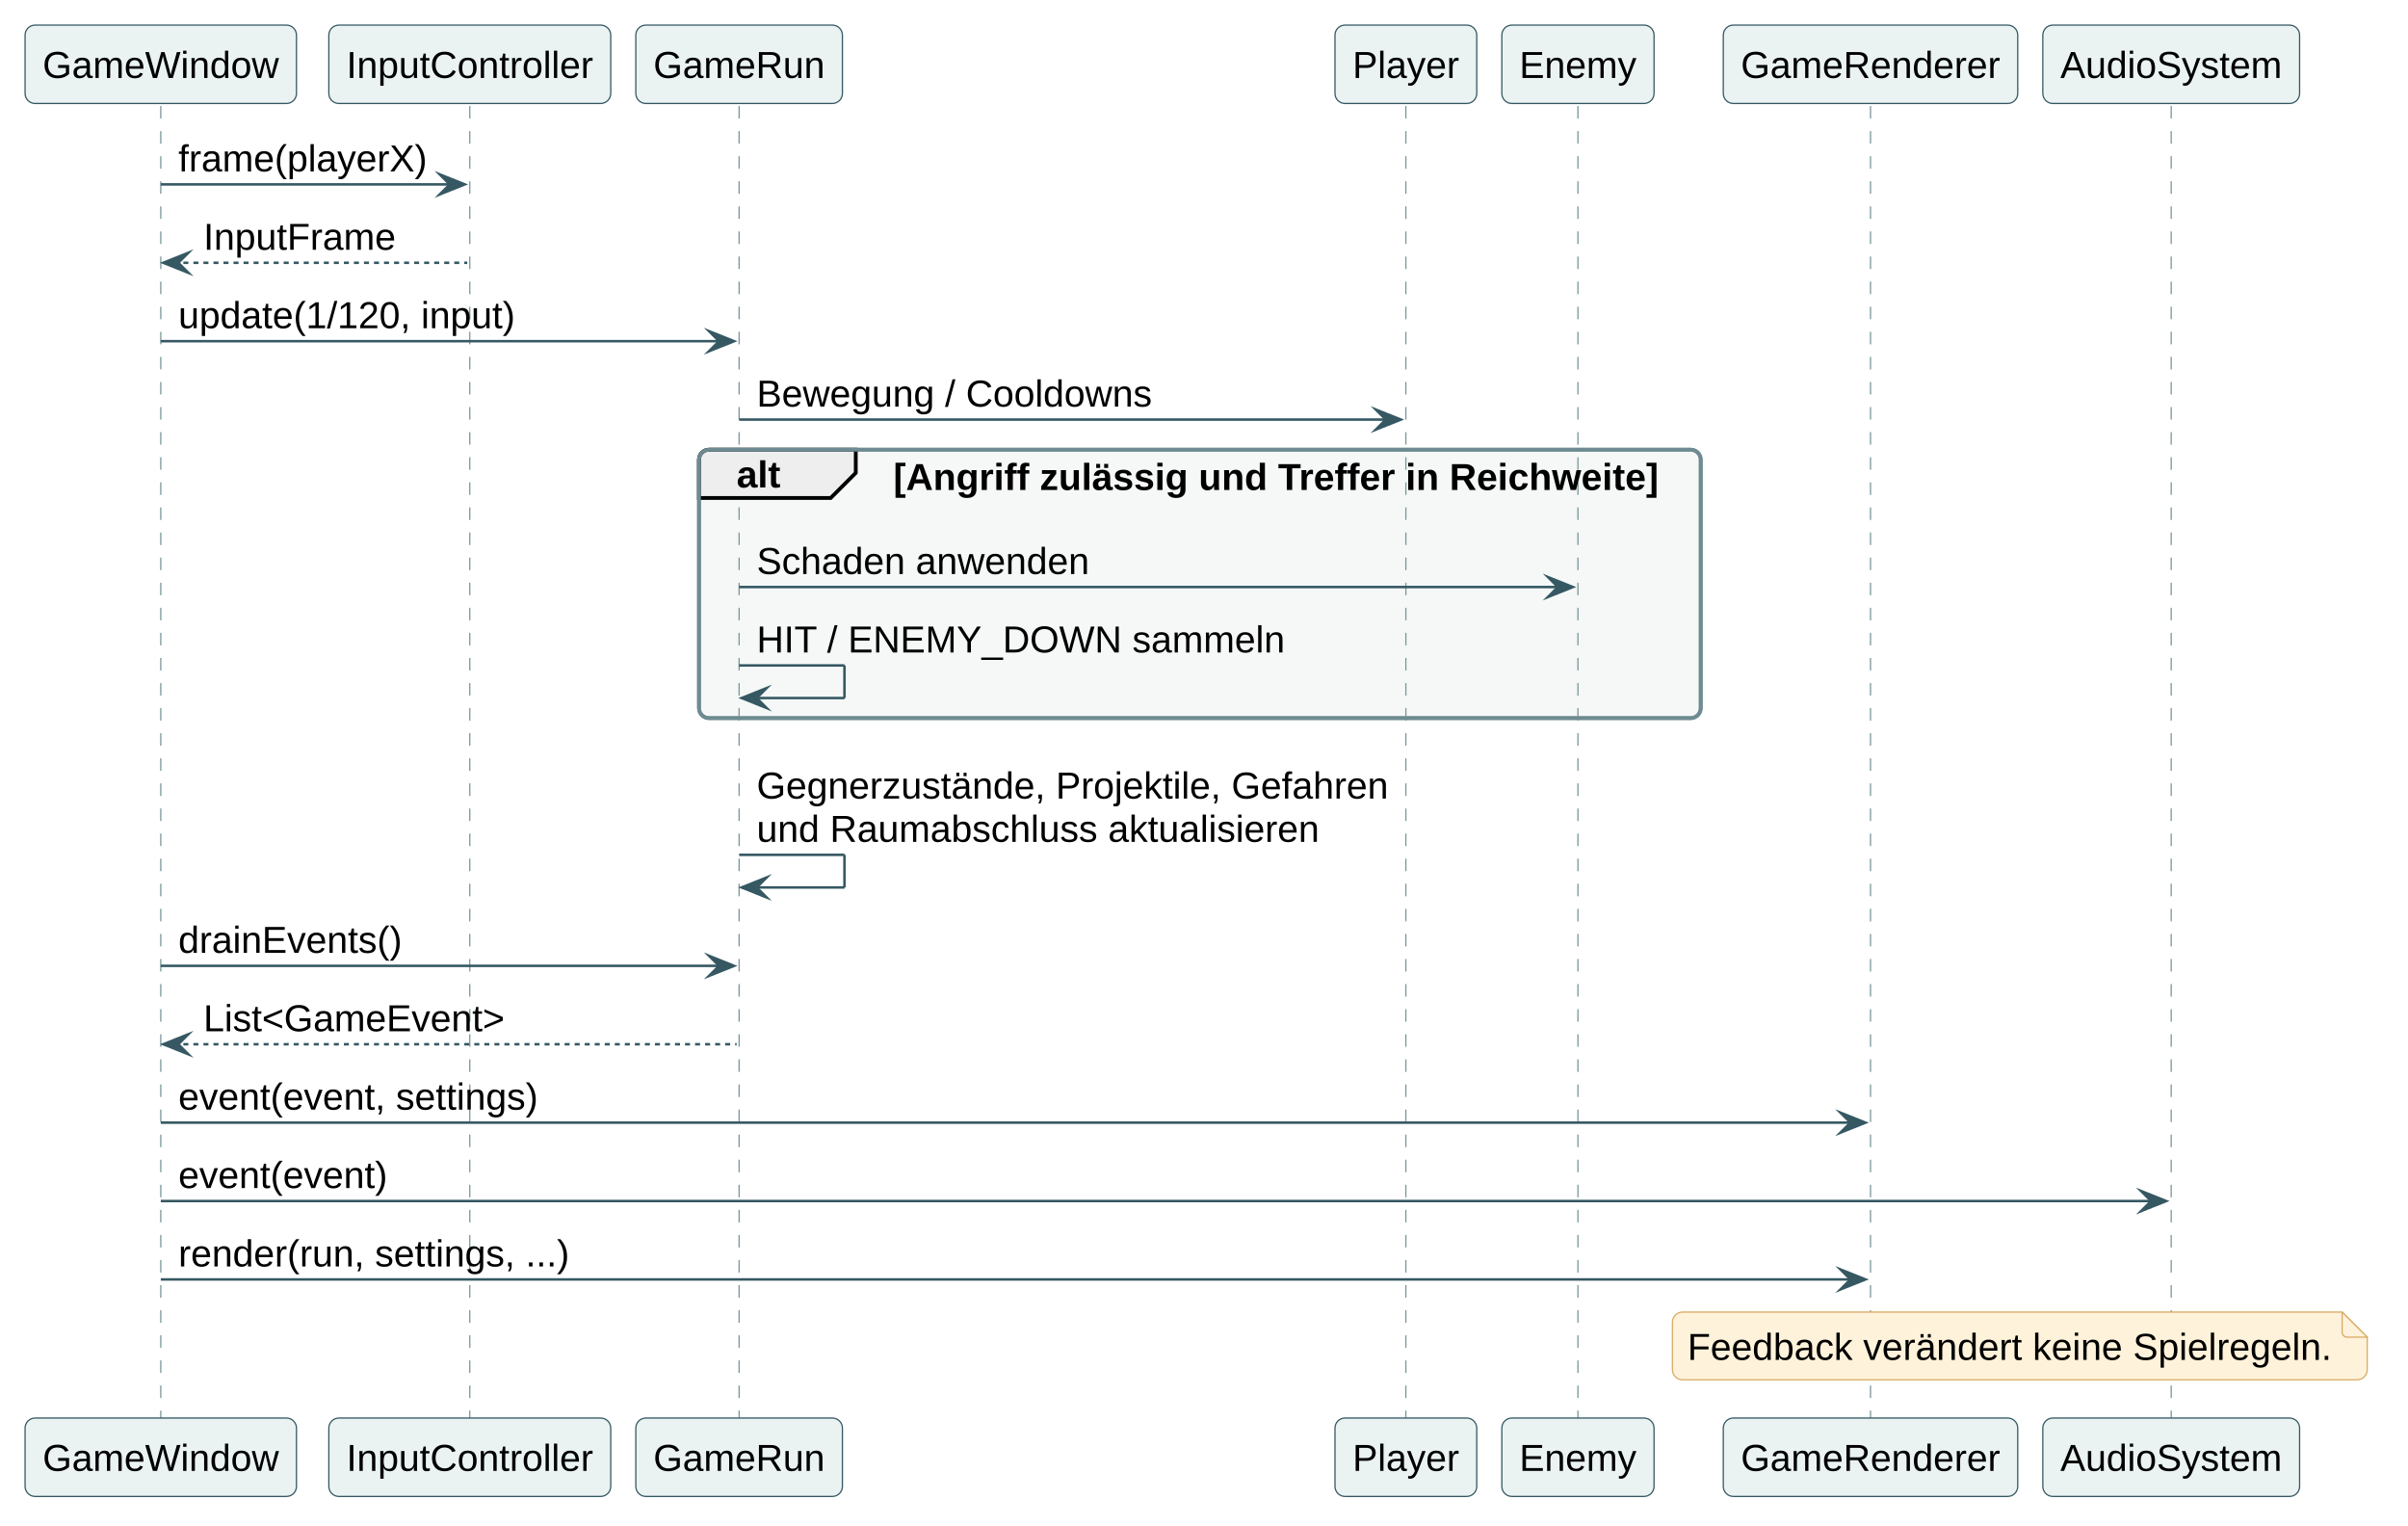
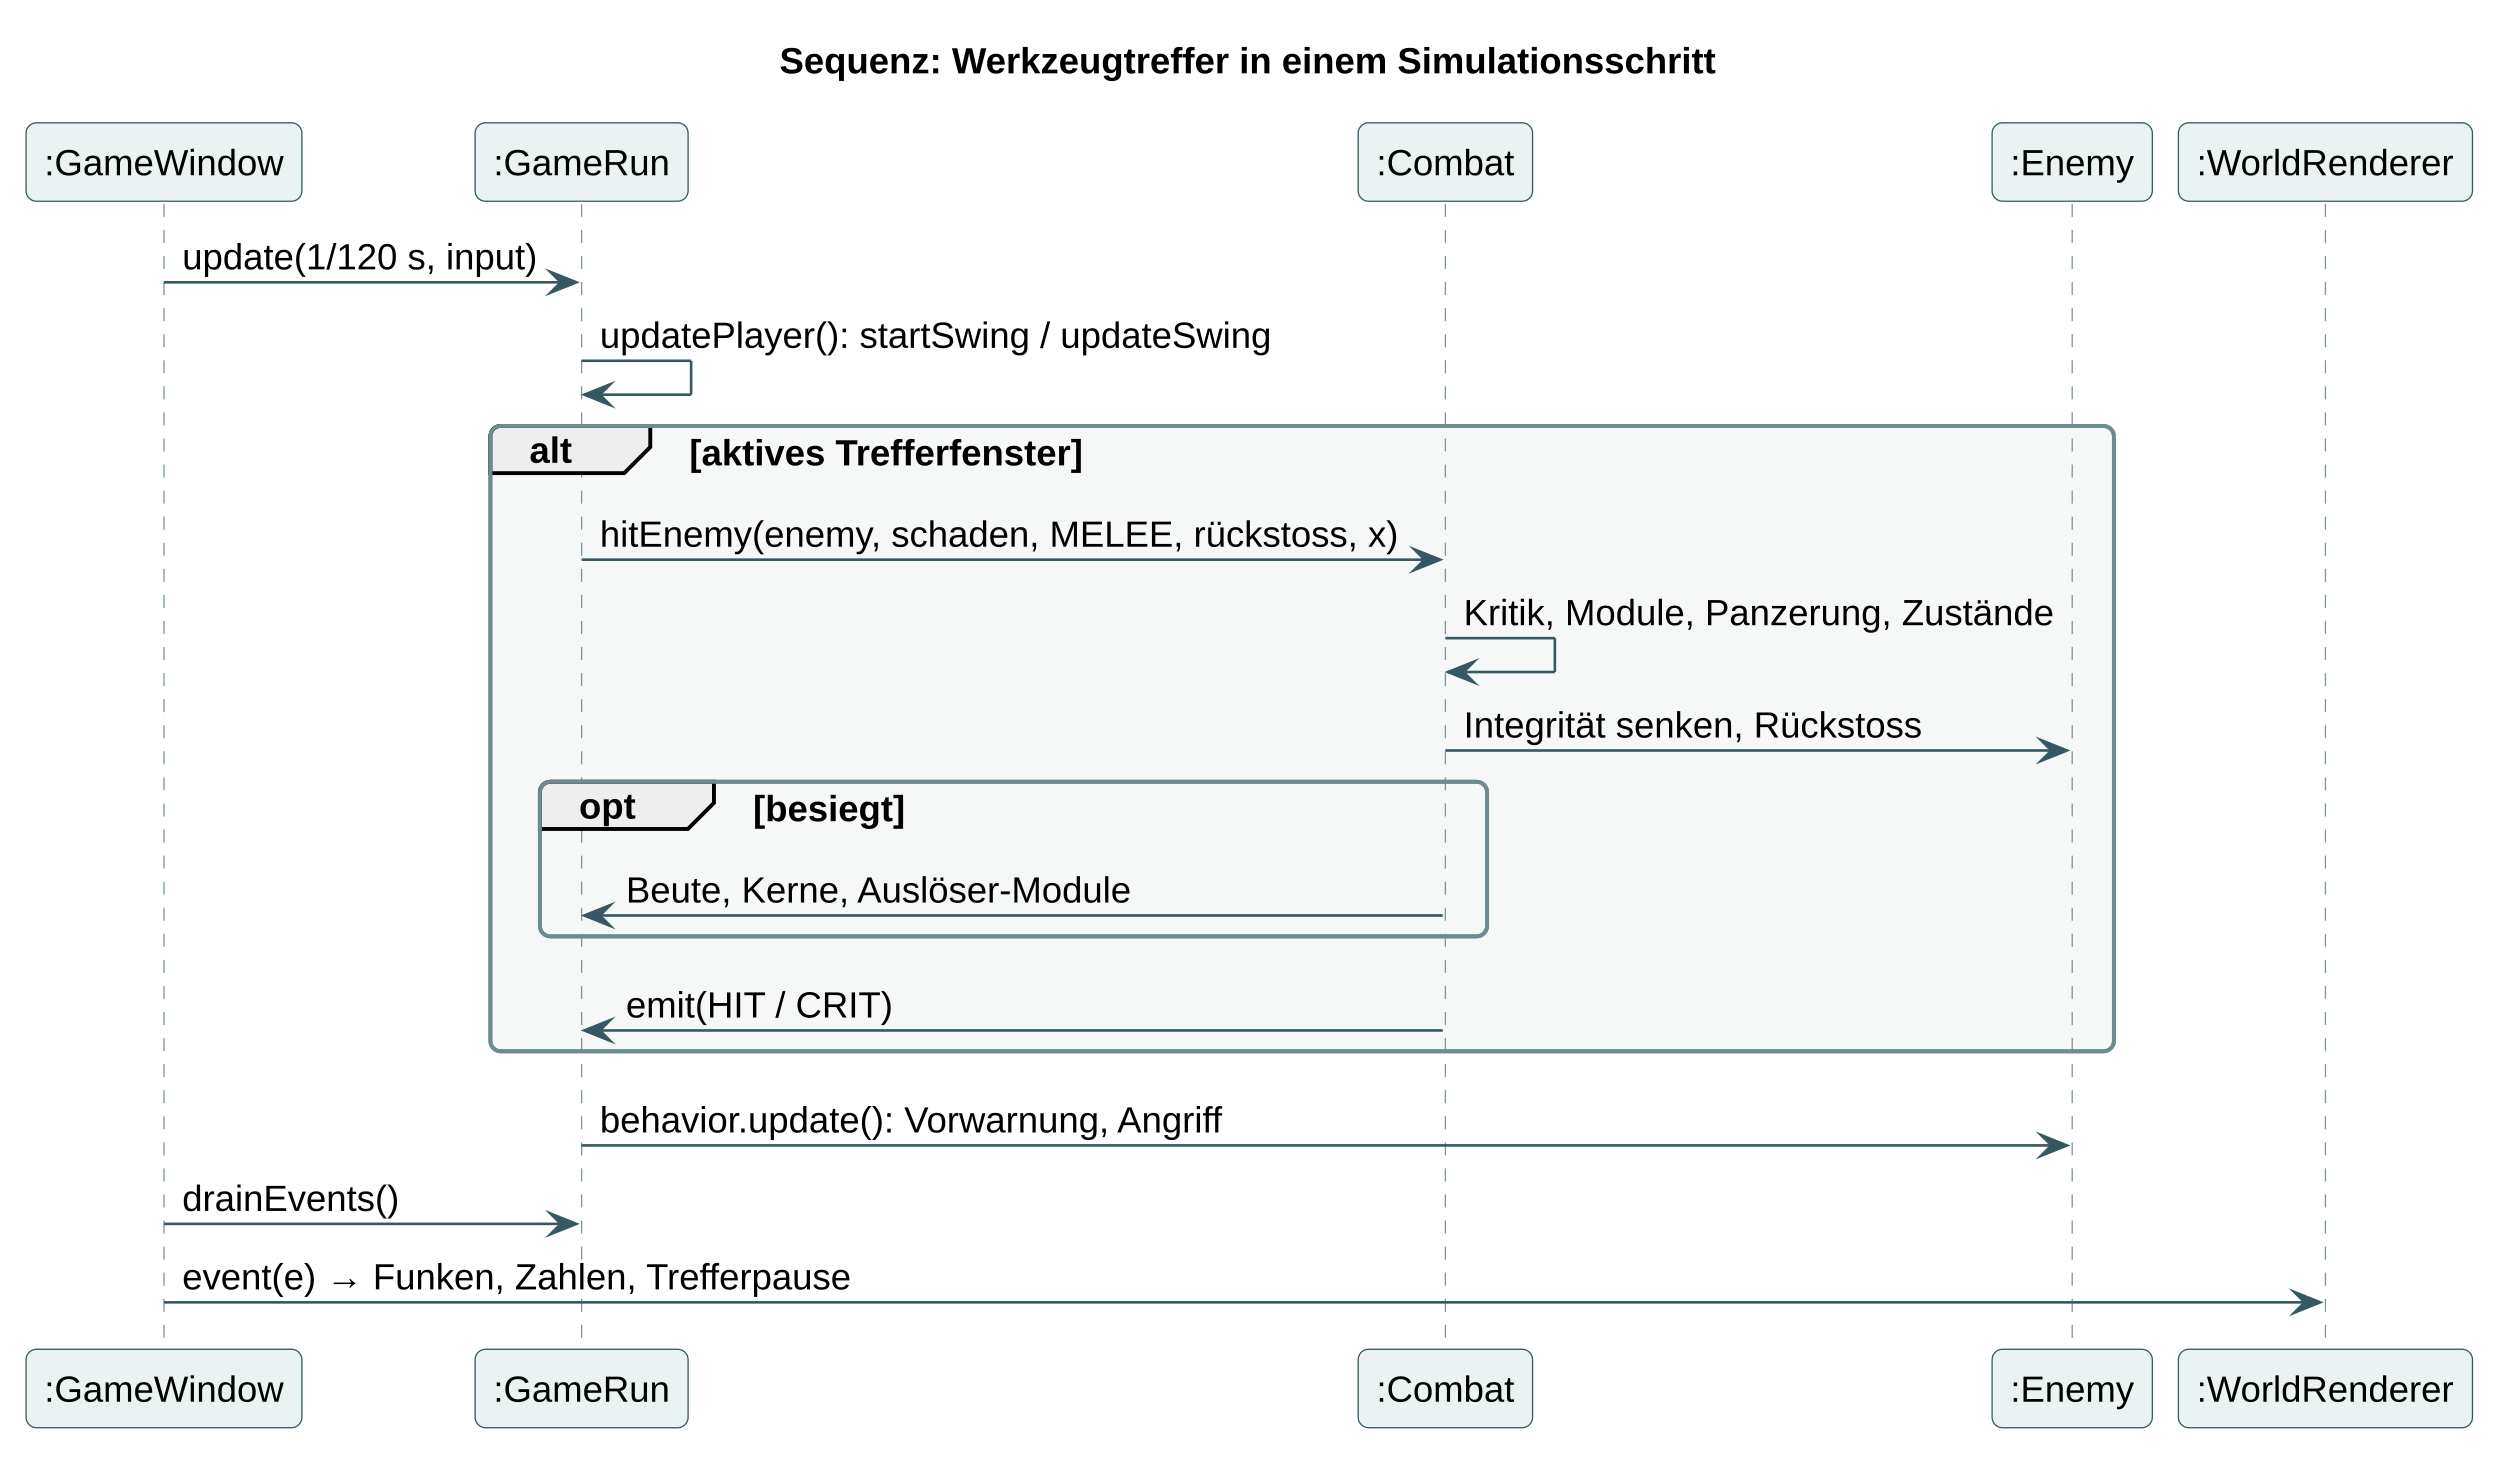
- <svg xmlns="http://www.w3.org/2000/svg" version="1.1" data-diagram-type="SEQUENCE" style="width:960px;height:608px;background:#FFFFFF;" width="960px" height="608px" viewBox="0 0 960 608" zoomAndPan="magnify" preserveAspectRatio="none" contentStyleType="text/css">
+ <svg xmlns="http://www.w3.org/2000/svg" version="1.1" data-diagram-type="SEQUENCE" style="width:959px;height:559px;background:#FFFFFF;" width="959px" height="559px" viewBox="0 0 959 559" zoomAndPan="magnify" preserveAspectRatio="none" contentStyleType="text/css">
  <defs />
  <g font-family="sans-serif" lengthAdjust="spacing">
-     <rect x="278.666" y="179.243" width="399.364" height="106.994" fill="#F5F8F7" style="stroke:#F5F8F7;stroke-width:1;" rx="4" ry="4" />
-     <rect x="278.666" y="179.243" width="399.364" height="106.994" fill="none" style="stroke:#6E8B91;stroke-width:1.5;" rx="4" ry="4" />
+     <g class="title" data-source-line="19">
+       <text x="299.023" y="28.132" fill="#000" font-size="14" textLength="359.399" font-weight="700" font-family="Arial">Sequenz: Werkzeugtreffer in einem Simulationsschritt</text>
+     </g>
+     <rect x="188.109" y="163.395" width="622.791" height="239.888" fill="#F5F8F7" style="stroke:#F5F8F7;stroke-width:1;" rx="4" ry="4" />
+     <rect x="188.109" y="163.395" width="622.791" height="239.888" fill="none" style="stroke:#6E8B91;stroke-width:1.5;" rx="4" ry="4" />
+     <rect x="207.109" y="299.888" width="363.337" height="59.296" fill="#F5F8F7" style="stroke:#F5F8F7;stroke-width:1;" rx="4" ry="4" />
+     <rect x="207.109" y="299.888" width="363.337" height="59.296" fill="none" style="stroke:#6E8B91;stroke-width:1.5;" rx="4" ry="4" />
    <g>
-       <rect x="60.598" y="42.249" width="8" height="522.977" fill="#000" fill-opacity="0" />
-       <line x1="64.098" y1="42.249" x2="64.098" y2="565.225" style="stroke:#7A979C;stroke-width:0.5;stroke-dasharray:5,5;" />
+       <rect x="59.403" y="78.197" width="8" height="439.381" fill="#000" fill-opacity="0" />
+       <line x1="62.903" y1="78.197" x2="62.903" y2="517.578" style="stroke:#7A979C;stroke-width:0.5;stroke-dasharray:5,5;" />
    </g>
    <g>
-       <rect x="183.79" y="42.249" width="8" height="522.977" fill="#000" fill-opacity="0" />
-       <line x1="187.29" y1="42.249" x2="187.29" y2="565.225" style="stroke:#7A979C;stroke-width:0.5;stroke-dasharray:5,5;" />
+       <rect x="219.609" y="78.197" width="8" height="439.381" fill="#000" fill-opacity="0" />
+       <line x1="223.109" y1="78.197" x2="223.109" y2="517.578" style="stroke:#7A979C;stroke-width:0.5;stroke-dasharray:5,5;" />
    </g>
    <g>
-       <rect x="291.166" y="42.249" width="8" height="522.977" fill="#000" fill-opacity="0" />
-       <line x1="294.666" y1="42.249" x2="294.666" y2="565.225" style="stroke:#7A979C;stroke-width:0.5;stroke-dasharray:5,5;" />
+       <rect x="550.946" y="78.197" width="8" height="439.381" fill="#000" fill-opacity="0" />
+       <line x1="554.446" y1="78.197" x2="554.446" y2="517.578" style="stroke:#7A979C;stroke-width:0.5;stroke-dasharray:5,5;" />
    </g>
    <g>
-       <rect x="556.979" y="42.249" width="8" height="522.977" fill="#000" fill-opacity="0" />
-       <line x1="560.479" y1="42.249" x2="560.479" y2="565.225" style="stroke:#7A979C;stroke-width:0.5;stroke-dasharray:5,5;" />
+       <rect x="791.4" y="78.197" width="8" height="439.381" fill="#000" fill-opacity="0" />
+       <line x1="794.9" y1="78.197" x2="794.9" y2="517.578" style="stroke:#7A979C;stroke-width:0.5;stroke-dasharray:5,5;" />
    </g>
    <g>
-       <rect x="625.58" y="42.249" width="8" height="522.977" fill="#000" fill-opacity="0" />
-       <line x1="629.08" y1="42.249" x2="629.08" y2="565.225" style="stroke:#7A979C;stroke-width:0.5;stroke-dasharray:5,5;" />
+       <rect x="888.538" y="78.197" width="8" height="439.381" fill="#000" fill-opacity="0" />
+       <line x1="892.038" y1="78.197" x2="892.038" y2="517.578" style="stroke:#7A979C;stroke-width:0.5;stroke-dasharray:5,5;" />
    </g>
-     <g>
-       <rect x="742.22" y="42.249" width="8" height="522.977" fill="#000" fill-opacity="0" />
-       <line x1="745.72" y1="42.249" x2="745.72" y2="565.225" style="stroke:#7A979C;stroke-width:0.5;stroke-dasharray:5,5;" />
-     </g>
-     <g>
-       <rect x="862.098" y="42.249" width="8" height="522.977" fill="#000" fill-opacity="0" />
-       <line x1="865.598" y1="42.249" x2="865.598" y2="565.225" style="stroke:#7A979C;stroke-width:0.5;stroke-dasharray:5,5;" />
-     </g>
-     <rect x="10" y="10" width="108.197" height="31.249" fill="#EAF3F2" style="stroke:#355863;stroke-width:0.5;" rx="4" ry="4" />
-     <text x="17" y="31.07" fill="#000" font-size="15" textLength="94.197" font-family="Arial">GameWindow</text>
-     <rect x="131.097" y="10" width="112.386" height="31.249" fill="#EAF3F2" style="stroke:#355863;stroke-width:0.5;" rx="4" ry="4" />
-     <text x="138.097" y="31.07" fill="#000" font-size="15" textLength="98.386" font-family="Arial">InputController</text>
-     <rect x="253.483" y="10" width="82.364" height="31.249" fill="#EAF3F2" style="stroke:#355863;stroke-width:0.5;" rx="4" ry="4" />
-     <text x="260.483" y="31.07" fill="#000" font-size="15" textLength="68.364" font-family="Arial">GameRun</text>
-     <rect x="532.221" y="10" width="56.517" height="31.249" fill="#EAF3F2" style="stroke:#355863;stroke-width:0.5;" rx="4" ry="4" />
-     <text x="539.221" y="31.07" fill="#000" font-size="15" textLength="42.517" font-family="Arial">Player</text>
-     <rect x="598.738" y="10" width="60.685" height="31.249" fill="#EAF3F2" style="stroke:#355863;stroke-width:0.5;" rx="4" ry="4" />
-     <text x="605.738" y="31.07" fill="#000" font-size="15" textLength="46.685" font-family="Arial">Enemy</text>
-     <rect x="687.03" y="10" width="117.381" height="31.249" fill="#EAF3F2" style="stroke:#355863;stroke-width:0.5;" rx="4" ry="4" />
-     <text x="694.03" y="31.07" fill="#000" font-size="15" textLength="103.381" font-family="Arial">GameRenderer</text>
-     <rect x="814.411" y="10" width="102.374" height="31.249" fill="#EAF3F2" style="stroke:#355863;stroke-width:0.5;" rx="4" ry="4" />
-     <text x="821.411" y="31.07" fill="#000" font-size="15" textLength="88.374" font-family="Arial">AudioSystem</text>
-     <rect x="10" y="565.225" width="108.197" height="31.249" fill="#EAF3F2" style="stroke:#355863;stroke-width:0.5;" rx="4" ry="4" />
-     <text x="17" y="586.295" fill="#000" font-size="15" textLength="94.197" font-family="Arial">GameWindow</text>
-     <rect x="131.097" y="565.225" width="112.386" height="31.249" fill="#EAF3F2" style="stroke:#355863;stroke-width:0.5;" rx="4" ry="4" />
-     <text x="138.097" y="586.295" fill="#000" font-size="15" textLength="98.386" font-family="Arial">InputController</text>
-     <rect x="253.483" y="565.225" width="82.364" height="31.249" fill="#EAF3F2" style="stroke:#355863;stroke-width:0.5;" rx="4" ry="4" />
-     <text x="260.483" y="586.295" fill="#000" font-size="15" textLength="68.364" font-family="Arial">GameRun</text>
-     <rect x="532.221" y="565.225" width="56.517" height="31.249" fill="#EAF3F2" style="stroke:#355863;stroke-width:0.5;" rx="4" ry="4" />
-     <text x="539.221" y="586.295" fill="#000" font-size="15" textLength="42.517" font-family="Arial">Player</text>
-     <rect x="598.738" y="565.225" width="60.685" height="31.249" fill="#EAF3F2" style="stroke:#355863;stroke-width:0.5;" rx="4" ry="4" />
-     <text x="605.738" y="586.295" fill="#000" font-size="15" textLength="46.685" font-family="Arial">Enemy</text>
-     <rect x="687.03" y="565.225" width="117.381" height="31.249" fill="#EAF3F2" style="stroke:#355863;stroke-width:0.5;" rx="4" ry="4" />
-     <text x="694.03" y="586.295" fill="#000" font-size="15" textLength="103.381" font-family="Arial">GameRenderer</text>
-     <rect x="814.411" y="565.225" width="102.374" height="31.249" fill="#EAF3F2" style="stroke:#355863;stroke-width:0.5;" rx="4" ry="4" />
-     <text x="821.411" y="586.295" fill="#000" font-size="15" textLength="88.374" font-family="Arial">AudioSystem</text>
-     <polygon points="175.29,69.497,185.29,73.497,175.29,77.497,179.29,73.497" fill="#355863" style="stroke:#355863;stroke-width:1;stroke-linejoin:miter;stroke-miterlimit:10;" />
-     <line x1="64.098" y1="73.497" x2="181.29" y2="73.497" style="stroke:#355863;stroke-width:1;" />
-     <text x="71.098" y="68.318" fill="#000" font-size="15" textLength="99.192" font-family="Arial">frame(playerX)</text>
-     <polygon points="75.098,100.746,65.098,104.746,75.098,108.746,71.098,104.746" fill="#355863" style="stroke:#355863;stroke-width:1;stroke-linejoin:miter;stroke-miterlimit:10;" />
-     <line x1="69.098" y1="104.746" x2="186.29" y2="104.746" style="stroke:#355863;stroke-width:1;stroke-dasharray:2,2;" />
-     <text x="81.098" y="99.567" fill="#000" font-size="15" textLength="76.699" font-family="Arial">InputFrame</text>
-     <polygon points="282.666,131.994,292.666,135.994,282.666,139.994,286.666,135.994" fill="#355863" style="stroke:#355863;stroke-width:1;stroke-linejoin:miter;stroke-miterlimit:10;" />
-     <line x1="64.098" y1="135.994" x2="288.666" y2="135.994" style="stroke:#355863;stroke-width:1;" />
-     <text x="71.098" y="130.815" fill="#000" font-size="15" textLength="134.268" font-family="Arial">update(1/120, input)</text>
-     <polygon points="548.479,163.243,558.479,167.243,548.479,171.243,552.479,167.243" fill="#355863" style="stroke:#355863;stroke-width:1;stroke-linejoin:miter;stroke-miterlimit:10;" />
-     <line x1="294.666" y1="167.243" x2="554.479" y2="167.243" style="stroke:#355863;stroke-width:1;" />
-     <text x="301.666" y="162.064" fill="#000" font-size="15" textLength="157.603" font-family="Arial">Bewegung / Cooldowns</text>
-     <path d="M282.666,179.243 L341.17,179.243 L341.17,188.491 L331.17,198.491 L278.666,198.491 L278.666,183.243 A4,4 0 0 1 282.666,179.243" style="stroke:#000;stroke-width:1.5;" fill="#EEE" />
-     <rect x="278.666" y="179.243" width="399.364" height="106.994" fill="none" style="stroke:#6E8B91;stroke-width:1.5;" rx="4" ry="4" />
-     <text x="293.666" y="194.313" fill="#000" font-size="15" textLength="17.505" font-weight="700" font-family="Arial">alt</text>
-     <text x="356.17" y="195.313" fill="#000" font-size="15" textLength="305.859" font-weight="700" font-family="Arial">[Angriff zulässig und Treffer in Reichweite]</text>
-     <polygon points="617.08,229.988,627.08,233.988,617.08,237.988,621.08,233.988" fill="#355863" style="stroke:#355863;stroke-width:1;stroke-linejoin:miter;stroke-miterlimit:10;" />
-     <line x1="294.666" y1="233.988" x2="623.08" y2="233.988" style="stroke:#355863;stroke-width:1;" />
-     <text x="301.666" y="228.81" fill="#000" font-size="15" textLength="132.612" font-family="Arial">Schaden anwenden</text>
-     <line x1="294.666" y1="265.237" x2="336.666" y2="265.237" style="stroke:#355863;stroke-width:1;" />
-     <line x1="336.666" y1="265.237" x2="336.666" y2="278.237" style="stroke:#355863;stroke-width:1;" />
-     <line x1="295.666" y1="278.237" x2="336.666" y2="278.237" style="stroke:#355863;stroke-width:1;" />
-     <polygon points="305.666,274.237,295.666,278.237,305.666,282.237,301.666,278.237" fill="#355863" style="stroke:#355863;stroke-width:1;stroke-linejoin:miter;stroke-miterlimit:10;" />
-     <text x="301.666" y="260.058" fill="#000" font-size="15" textLength="210.857" font-family="Arial">HIT / ENEMY_DOWN sammeln</text>
-     <line x1="294.666" y1="340.734" x2="336.666" y2="340.734" style="stroke:#355863;stroke-width:1;" />
-     <line x1="336.666" y1="340.734" x2="336.666" y2="353.734" style="stroke:#355863;stroke-width:1;" />
-     <line x1="295.666" y1="353.734" x2="336.666" y2="353.734" style="stroke:#355863;stroke-width:1;" />
-     <polygon points="305.666,349.734,295.666,353.734,305.666,357.734,301.666,353.734" fill="#355863" style="stroke:#355863;stroke-width:1;stroke-linejoin:miter;stroke-miterlimit:10;" />
-     <text x="301.666" y="318.307" fill="#000" font-size="15" textLength="251.814" font-family="Arial">Gegnerzustände, Projektile, Gefahren</text>
-     <text x="301.666" y="335.555" fill="#000" font-size="15" textLength="224.29" font-family="Arial">und Raumabschluss aktualisieren</text>
-     <polygon points="282.666,380.982,292.666,384.982,282.666,388.982,286.666,384.982" fill="#355863" style="stroke:#355863;stroke-width:1;stroke-linejoin:miter;stroke-miterlimit:10;" />
-     <line x1="64.098" y1="384.982" x2="288.666" y2="384.982" style="stroke:#355863;stroke-width:1;" />
-     <text x="71.098" y="379.804" fill="#000" font-size="15" textLength="89.202" font-family="Arial">drainEvents()</text>
-     <polygon points="75.098,412.231,65.098,416.231,75.098,420.231,71.098,416.231" fill="#355863" style="stroke:#355863;stroke-width:1;stroke-linejoin:miter;stroke-miterlimit:10;" />
-     <line x1="69.098" y1="416.231" x2="293.666" y2="416.231" style="stroke:#355863;stroke-width:1;stroke-dasharray:2,2;" />
-     <text x="81.098" y="411.052" fill="#000" font-size="15" textLength="120.066" font-family="Arial">List&lt;GameEvent&gt;</text>
-     <polygon points="733.72,443.479,743.72,447.479,733.72,451.479,737.72,447.479" fill="#355863" style="stroke:#355863;stroke-width:1;stroke-linejoin:miter;stroke-miterlimit:10;" />
-     <line x1="64.098" y1="447.479" x2="739.72" y2="447.479" style="stroke:#355863;stroke-width:1;" />
-     <text x="71.098" y="442.301" fill="#000" font-size="15" textLength="143.408" font-family="Arial">event(event, settings)</text>
-     <polygon points="853.598,474.728,863.598,478.728,853.598,482.728,857.598,478.728" fill="#355863" style="stroke:#355863;stroke-width:1;stroke-linejoin:miter;stroke-miterlimit:10;" />
-     <line x1="64.098" y1="478.728" x2="859.598" y2="478.728" style="stroke:#355863;stroke-width:1;" />
-     <text x="71.098" y="473.549" fill="#000" font-size="15" textLength="83.379" font-family="Arial">event(event)</text>
-     <polygon points="733.72,505.977,743.72,509.977,733.72,513.977,737.72,509.977" fill="#355863" style="stroke:#355863;stroke-width:1;stroke-linejoin:miter;stroke-miterlimit:10;" />
-     <line x1="64.098" y1="509.977" x2="739.72" y2="509.977" style="stroke:#355863;stroke-width:1;" />
-     <text x="71.098" y="504.798" fill="#000" font-size="15" textLength="155.896" font-family="Arial">render(run, settings, ...)</text>
-     <path d="M666.747,526.977 L666.747,545.977 A4,4 0 0 0 670.747,549.977 L939.747,549.977 A4,4 0 0 0 943.747,545.977 L943.747,532.977 L933.747,522.977 L670.747,522.977 A4,4 0 0 0 666.747,526.977" style="stroke:#D8AA64;stroke-width:0.5;" fill="#FFF2DA" />
-     <path d="M933.747,522.977 L933.747,530.977 A2,2 0 0 0 935.747,532.977 L943.747,532.977 L933.747,522.977" style="stroke:#D8AA64;stroke-width:0.5;" fill="#FFF2DA" />
-     <text x="672.747" y="542.046" fill="#000" font-size="15" textLength="256.824" font-family="Arial">Feedback verändert keine Spielregeln.</text>
+     <rect x="10" y="47.099" width="105.807" height="30.099" fill="#EAF3F2" style="stroke:#355863;stroke-width:0.5;" rx="4" ry="4" />
+     <text x="17" y="67.23" fill="#000" font-size="14" textLength="91.807" font-family="Arial">:GameWindow</text>
+     <rect x="182.261" y="47.099" width="81.696" height="30.099" fill="#EAF3F2" style="stroke:#355863;stroke-width:0.5;" rx="4" ry="4" />
+     <text x="189.261" y="67.23" fill="#000" font-size="14" textLength="67.696" font-family="Arial">:GameRun</text>
+     <rect x="520.991" y="47.099" width="66.91" height="30.099" fill="#EAF3F2" style="stroke:#355863;stroke-width:0.5;" rx="4" ry="4" />
+     <text x="527.991" y="67.23" fill="#000" font-size="14" textLength="52.91" font-family="Arial">:Combat</text>
+     <rect x="764.169" y="47.099" width="61.462" height="30.099" fill="#EAF3F2" style="stroke:#355863;stroke-width:0.5;" rx="4" ry="4" />
+     <text x="771.169" y="67.23" fill="#000" font-size="14" textLength="47.462" font-family="Arial">:Enemy</text>
+     <rect x="835.631" y="47.099" width="112.813" height="30.099" fill="#EAF3F2" style="stroke:#355863;stroke-width:0.5;" rx="4" ry="4" />
+     <text x="842.631" y="67.23" fill="#000" font-size="14" textLength="98.813" font-family="Arial">:WorldRenderer</text>
+     <rect x="10" y="517.578" width="105.807" height="30.099" fill="#EAF3F2" style="stroke:#355863;stroke-width:0.5;" rx="4" ry="4" />
+     <text x="17" y="537.71" fill="#000" font-size="14" textLength="91.807" font-family="Arial">:GameWindow</text>
+     <rect x="182.261" y="517.578" width="81.696" height="30.099" fill="#EAF3F2" style="stroke:#355863;stroke-width:0.5;" rx="4" ry="4" />
+     <text x="189.261" y="537.71" fill="#000" font-size="14" textLength="67.696" font-family="Arial">:GameRun</text>
+     <rect x="520.991" y="517.578" width="66.91" height="30.099" fill="#EAF3F2" style="stroke:#355863;stroke-width:0.5;" rx="4" ry="4" />
+     <text x="527.991" y="537.71" fill="#000" font-size="14" textLength="52.91" font-family="Arial">:Combat</text>
+     <rect x="764.169" y="517.578" width="61.462" height="30.099" fill="#EAF3F2" style="stroke:#355863;stroke-width:0.5;" rx="4" ry="4" />
+     <text x="771.169" y="537.71" fill="#000" font-size="14" textLength="47.462" font-family="Arial">:Enemy</text>
+     <rect x="835.631" y="517.578" width="112.813" height="30.099" fill="#EAF3F2" style="stroke:#355863;stroke-width:0.5;" rx="4" ry="4" />
+     <text x="842.631" y="537.71" fill="#000" font-size="14" textLength="98.813" font-family="Arial">:WorldRenderer</text>
+     <polygon points="211.109,104.296,221.109,108.296,211.109,112.296,215.109,108.296" fill="#355863" style="stroke:#355863;stroke-width:1;stroke-linejoin:miter;stroke-miterlimit:10;" />
+     <line x1="62.903" y1="108.296" x2="217.109" y2="108.296" style="stroke:#355863;stroke-width:1;" />
+     <text x="69.903" y="103.329" fill="#000" font-size="14" textLength="136.206" font-family="Arial">update(1/120 s, input)</text>
+     <line x1="223.109" y1="138.395" x2="265.109" y2="138.395" style="stroke:#355863;stroke-width:1;" />
+     <line x1="265.109" y1="138.395" x2="265.109" y2="151.395" style="stroke:#355863;stroke-width:1;" />
+     <line x1="224.109" y1="151.395" x2="265.109" y2="151.395" style="stroke:#355863;stroke-width:1;" />
+     <polygon points="234.109,147.395,224.109,151.395,234.109,155.395,230.109,151.395" fill="#355863" style="stroke:#355863;stroke-width:1;stroke-linejoin:miter;stroke-miterlimit:10;" />
+     <text x="230.109" y="133.428" fill="#000" font-size="14" textLength="257.585" font-family="Arial">updatePlayer(): startSwing / updateSwing</text>
+     <path d="M192.109,163.395 L249.447,163.395 L249.447,171.493 L239.447,181.493 L188.109,181.493 L188.109,167.395 A4,4 0 0 1 192.109,163.395" style="stroke:#000;stroke-width:1.5;" fill="#EEE" />
+     <rect x="188.109" y="163.395" width="622.791" height="239.888" fill="none" style="stroke:#6E8B91;stroke-width:1.5;" rx="4" ry="4" />
+     <text x="203.109" y="177.526" fill="#000" font-size="14" textLength="16.338" font-weight="700" font-family="Arial">alt</text>
+     <text x="264.447" y="178.526" fill="#000" font-size="14" textLength="151.724" font-weight="700" font-family="Arial">[aktives Trefferfenster]</text>
+     <polygon points="542.446,210.69,552.446,214.69,542.446,218.69,546.446,214.69" fill="#355863" style="stroke:#355863;stroke-width:1;stroke-linejoin:miter;stroke-miterlimit:10;" />
+     <line x1="223.109" y1="214.69" x2="548.446" y2="214.69" style="stroke:#355863;stroke-width:1;" />
+     <text x="230.109" y="209.724" fill="#000" font-size="14" textLength="307.337" font-family="Arial">hitEnemy(enemy, schaden, MELEE, rückstoss, x)</text>
+     <line x1="554.446" y1="244.789" x2="596.446" y2="244.789" style="stroke:#355863;stroke-width:1;" />
+     <line x1="596.446" y1="244.789" x2="596.446" y2="257.789" style="stroke:#355863;stroke-width:1;" />
+     <line x1="555.446" y1="257.789" x2="596.446" y2="257.789" style="stroke:#355863;stroke-width:1;" />
+     <polygon points="565.446,253.789,555.446,257.789,565.446,261.789,561.446,257.789" fill="#355863" style="stroke:#355863;stroke-width:1;stroke-linejoin:miter;stroke-miterlimit:10;" />
+     <text x="561.446" y="239.822" fill="#000" font-size="14" textLength="226.454" font-family="Arial">Kritik, Module, Panzerung, Zustände</text>
+     <polygon points="782.9,283.888,792.9,287.888,782.9,291.888,786.9,287.888" fill="#355863" style="stroke:#355863;stroke-width:1;stroke-linejoin:miter;stroke-miterlimit:10;" />
+     <line x1="554.446" y1="287.888" x2="788.9" y2="287.888" style="stroke:#355863;stroke-width:1;" />
+     <text x="561.446" y="282.921" fill="#000" font-size="14" textLength="175.861" font-family="Arial">Integrität senken, Rückstoss</text>
+     <path d="M211.109,299.888 L273.875,299.888 L273.875,307.986 L263.875,317.986 L207.109,317.986 L207.109,303.888 A4,4 0 0 1 211.109,299.888" style="stroke:#000;stroke-width:1.5;" fill="#EEE" />
+     <rect x="207.109" y="299.888" width="363.337" height="59.296" fill="none" style="stroke:#6E8B91;stroke-width:1.5;" rx="4" ry="4" />
+     <text x="222.109" y="314.02" fill="#000" font-size="14" textLength="21.766" font-weight="700" font-family="Arial">opt</text>
+     <text x="288.875" y="315.02" fill="#000" font-size="14" textLength="58.338" font-weight="700" font-family="Arial">[besiegt]</text>
+     <polygon points="234.109,347.184,224.109,351.184,234.109,355.184,230.109,351.184" fill="#355863" style="stroke:#355863;stroke-width:1;stroke-linejoin:miter;stroke-miterlimit:10;" />
+     <line x1="228.109" y1="351.184" x2="553.446" y2="351.184" style="stroke:#355863;stroke-width:1;" />
+     <text x="240.109" y="346.217" fill="#000" font-size="14" textLength="194.551" font-family="Arial">Beute, Kerne, Auslöser-Module</text>
+     <polygon points="234.109,391.282,224.109,395.282,234.109,399.282,230.109,395.282" fill="#355863" style="stroke:#355863;stroke-width:1;stroke-linejoin:miter;stroke-miterlimit:10;" />
+     <line x1="228.109" y1="395.282" x2="553.446" y2="395.282" style="stroke:#355863;stroke-width:1;" />
+     <text x="240.109" y="390.315" fill="#000" font-size="14" textLength="102.655" font-family="Arial">emit(HIT / CRIT)</text>
+     <polygon points="782.9,435.381,792.9,439.381,782.9,443.381,786.9,439.381" fill="#355863" style="stroke:#355863;stroke-width:1;stroke-linejoin:miter;stroke-miterlimit:10;" />
+     <line x1="223.109" y1="439.381" x2="788.9" y2="439.381" style="stroke:#355863;stroke-width:1;" />
+     <text x="230.109" y="434.414" fill="#000" font-size="14" textLength="241.247" font-family="Arial">behavior.update(): Vorwarnung, Angriff</text>
+     <polygon points="211.109,465.479,221.109,469.479,211.109,473.479,215.109,469.479" fill="#355863" style="stroke:#355863;stroke-width:1;stroke-linejoin:miter;stroke-miterlimit:10;" />
+     <line x1="62.903" y1="469.479" x2="217.109" y2="469.479" style="stroke:#355863;stroke-width:1;" />
+     <text x="69.903" y="464.513" fill="#000" font-size="14" textLength="83.255" font-family="Arial">drainEvents()</text>
+     <polygon points="880.038,495.578,890.038,499.578,880.038,503.578,884.038,499.578" fill="#355863" style="stroke:#355863;stroke-width:1;stroke-linejoin:miter;stroke-miterlimit:10;" />
+     <line x1="62.903" y1="499.578" x2="886.038" y2="499.578" style="stroke:#355863;stroke-width:1;" />
+     <text x="69.903" y="494.611" fill="#000" font-size="14" textLength="257.571" font-family="Arial">event(e) → Funken, Zahlen, Trefferpause</text>
  </g>
</svg>
